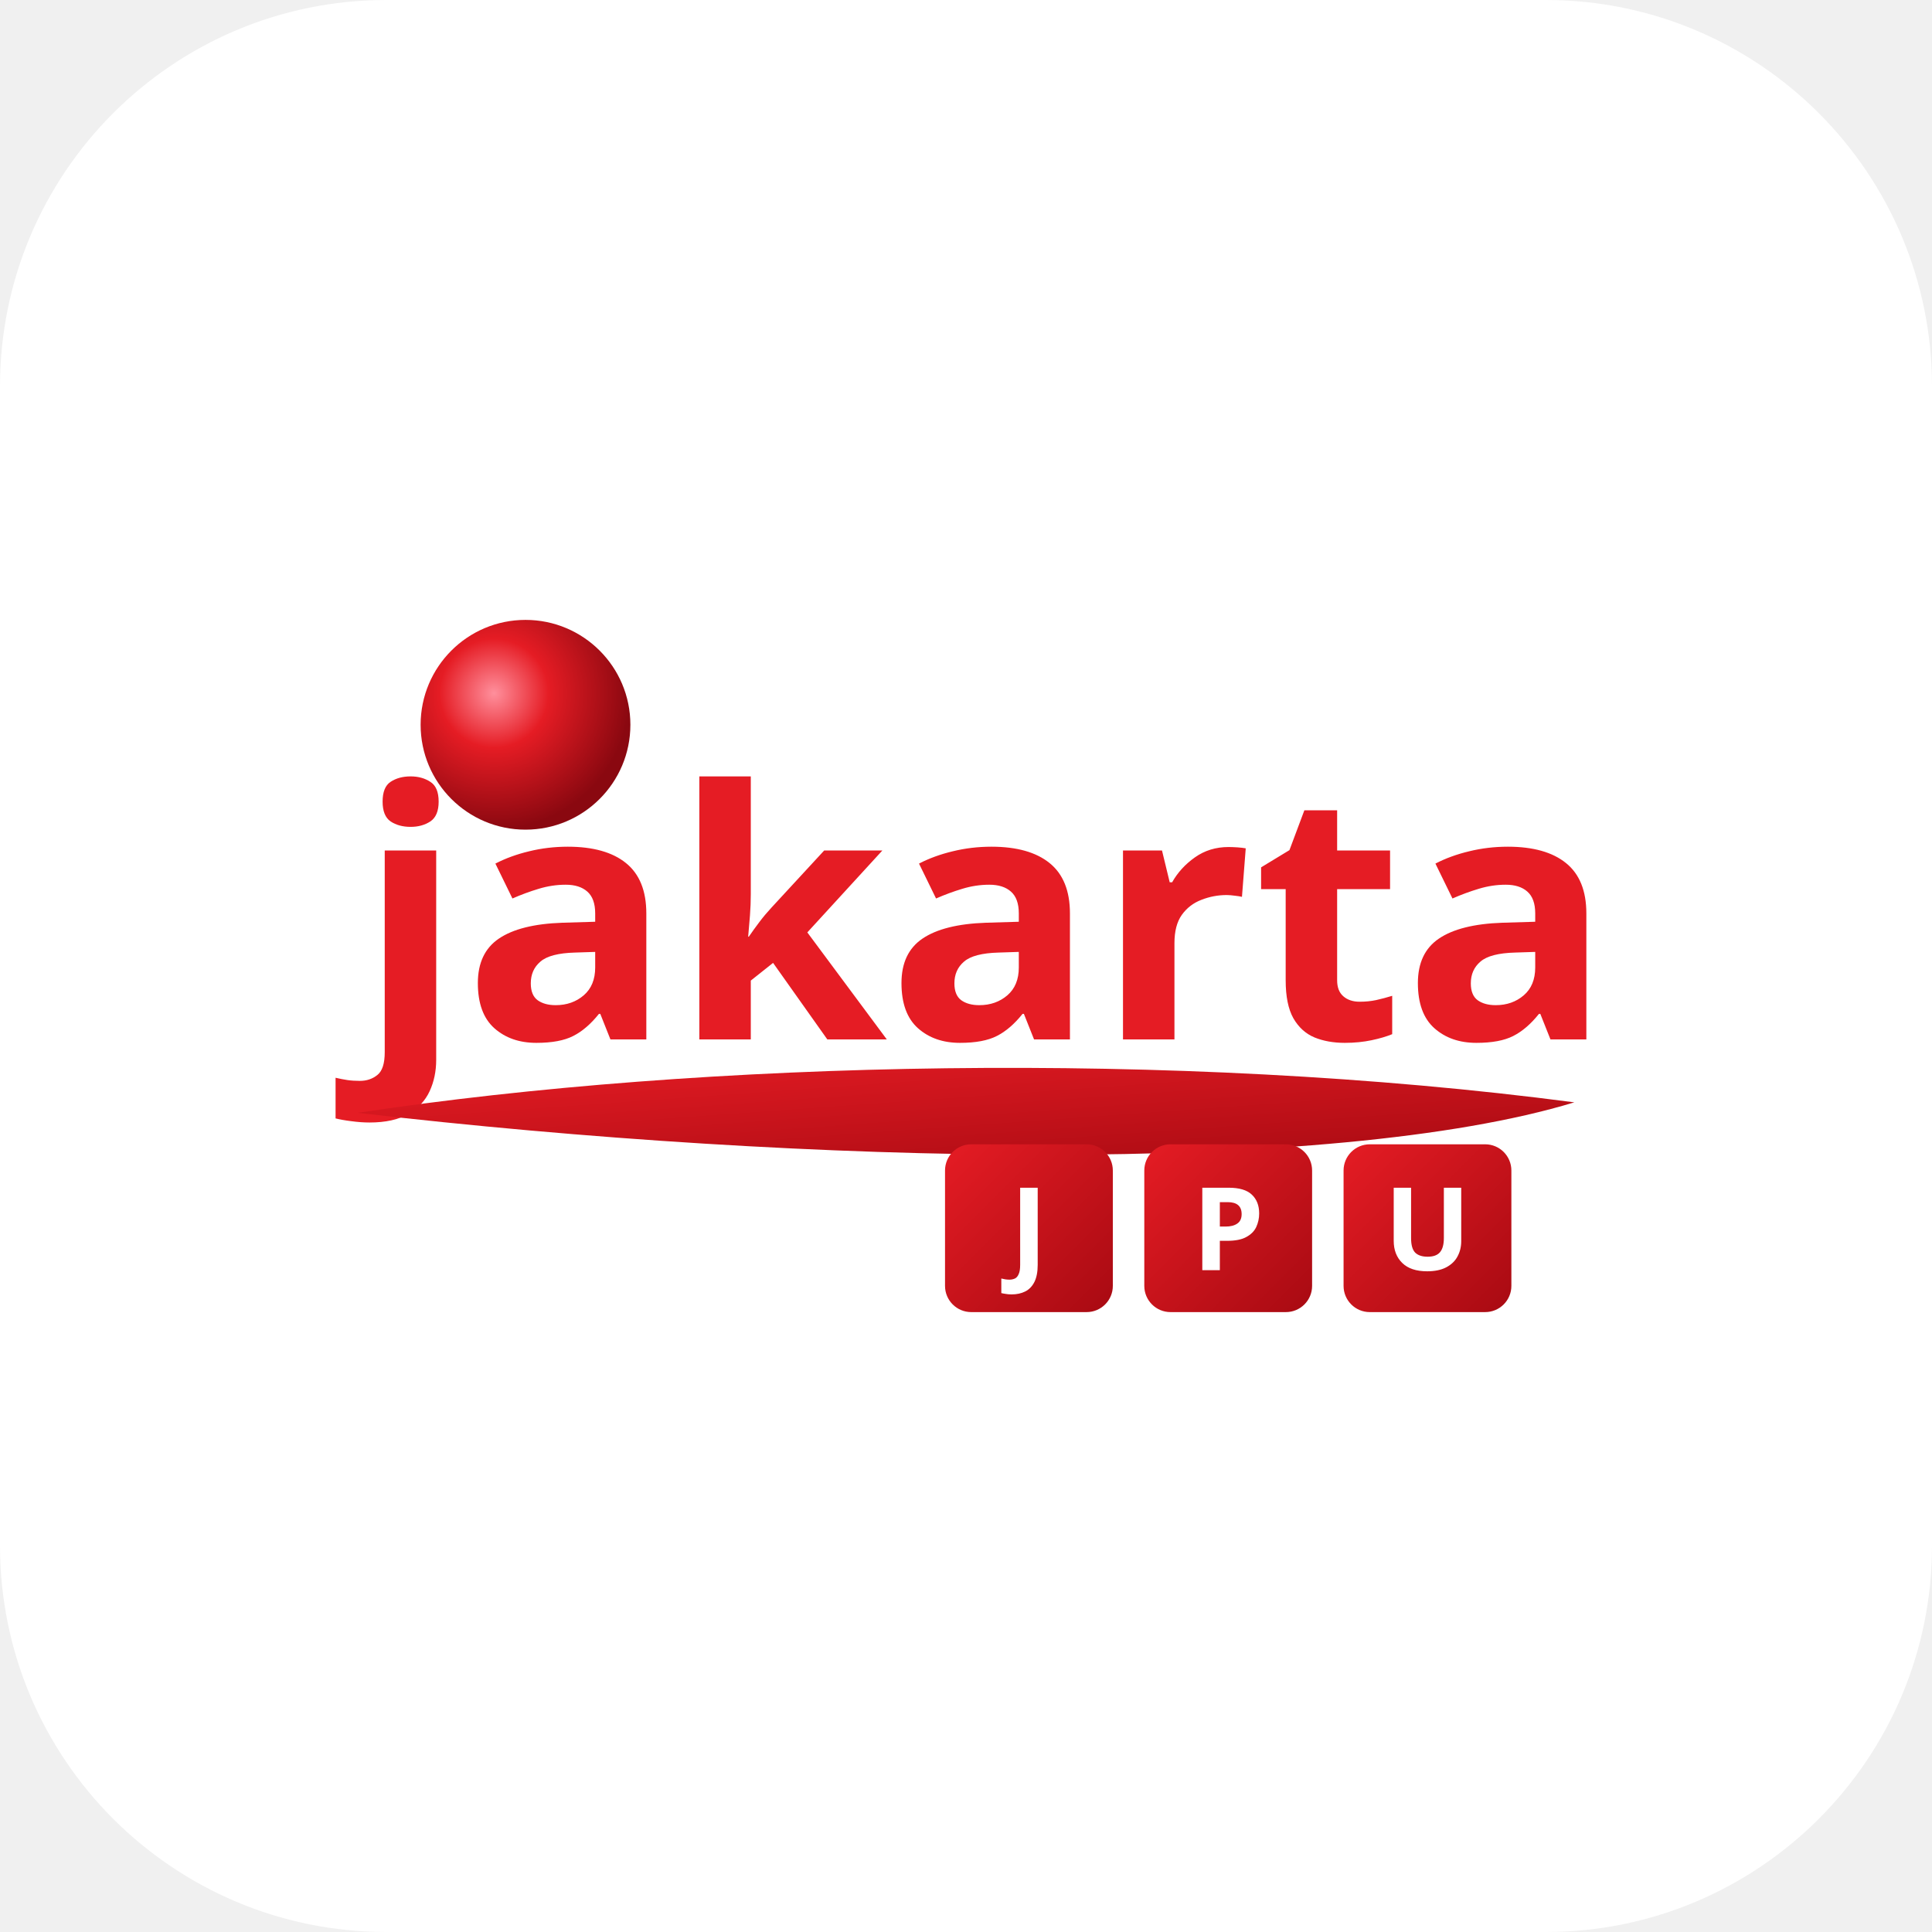
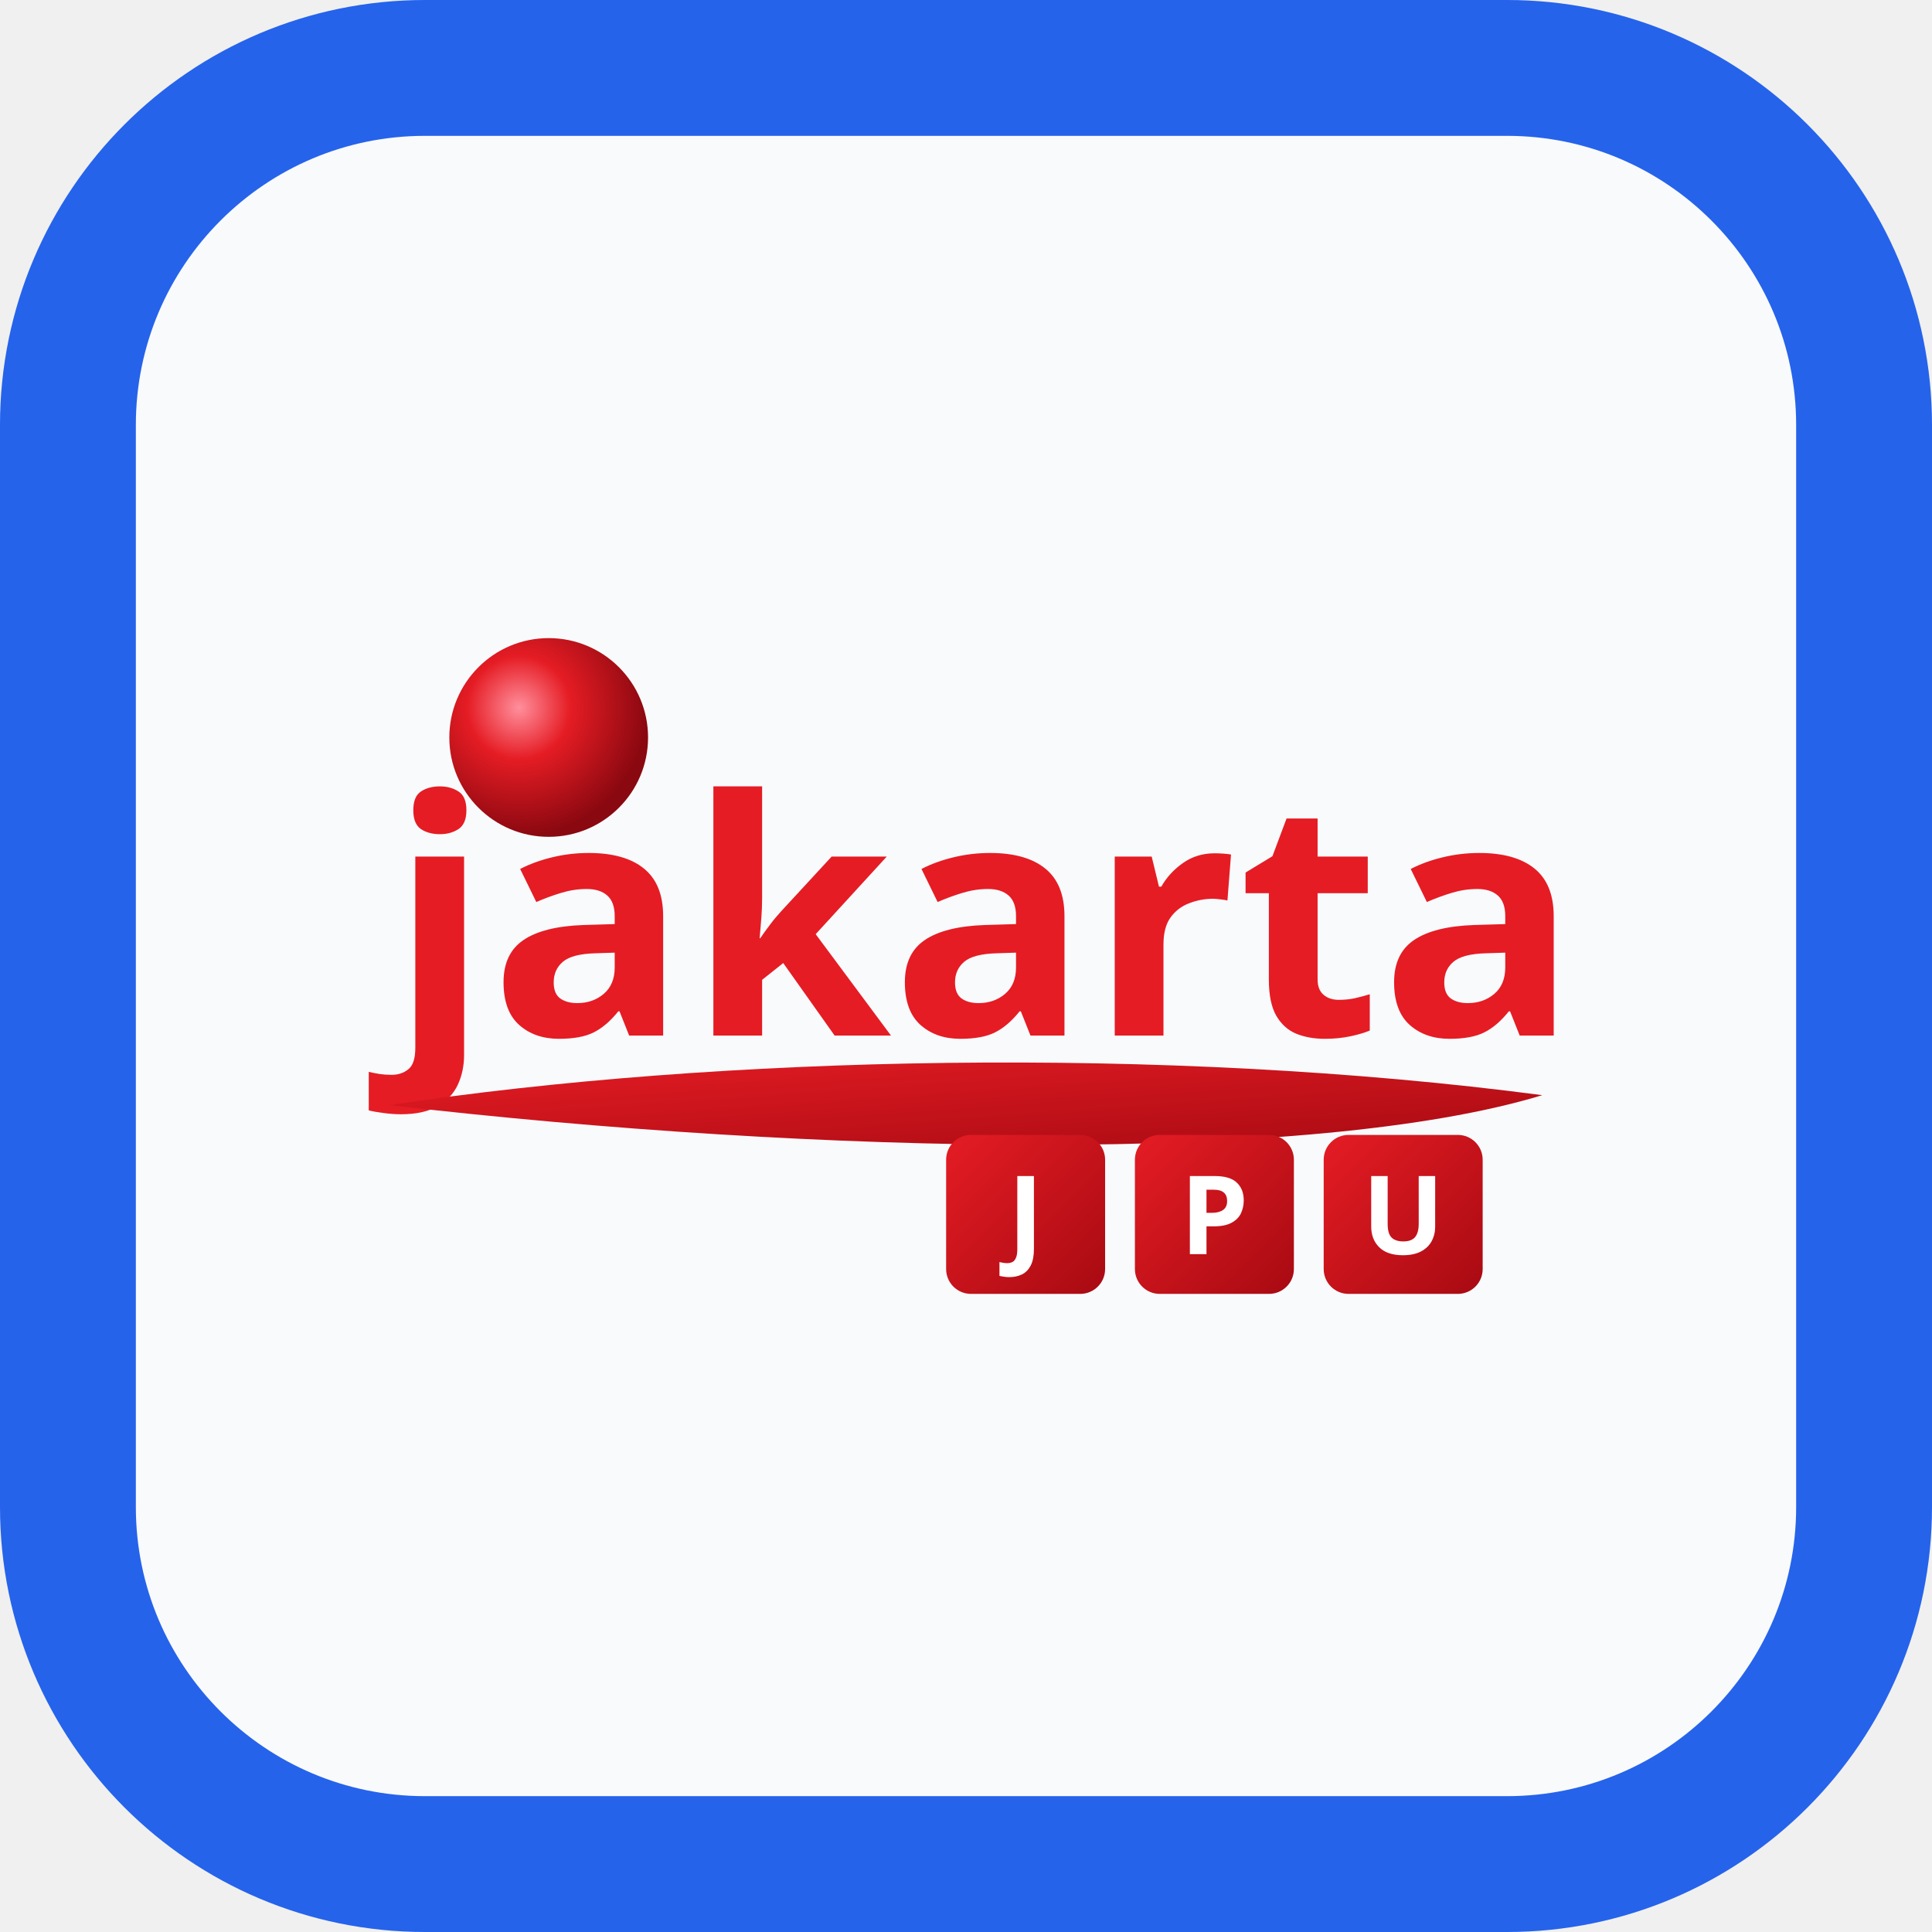
<svg xmlns="http://www.w3.org/2000/svg" width="512" height="512" viewBox="0 0 512 512">
-   <rect width="512" height="512" rx="102.4" fill="#FFFFFF" />
+   <rect width="512" height="512" rx="112.64" fill="#E2E8F0" />
+   <rect x="18" y="18" width="476" height="476" rx="94.64" fill="#F8FAFC" stroke="#2563EB" stroke-width="36" />
  <defs>
    <radialGradient id="dot-grad" cx="35%" cy="35%" r="65%">
      <stop offset="0%" stop-color="#FF8F9C" />
      <stop offset="40%" stop-color="#E51C24" />
      <stop offset="100%" stop-color="#8A0810" />
    </radialGradient>
    <linearGradient id="red-gradient-jpu" x1="0%" y1="0%" x2="100%" y2="100%">
      <stop offset="0%" stop-color="#E51C24" />
      <stop offset="100%" stop-color="#A80A12" />
    </linearGradient>
  </defs>
-   <g transform="translate(61.44, 130.9257) scale(2.779429)">
+   <g transform="translate(71.68, 137.5086) scale(2.633143)">
    <circle cx="28" cy="22" r="10" fill="url(#dot-grad)" />
    <text x="12" y="52" fill="#E51C24" font-size="33" font-weight="bold" font-family="'Plus Jakarta Sans', sans-serif">
      jakarta
    </text>
    <path d="M 12 59 C 45 54, 90 53, 128 58 C 105 65, 55 64, 12 59 Z" fill="url(#red-gradient-jpu)" />
    <g transform="translate(68, 62)">
      <rect x="0" y="0" width="16" height="16" rx="2.5" fill="url(#red-gradient-jpu)" />
      <text x="8" y="12" fill="white" font-size="11" font-weight="bold" font-family="'Plus Jakarta Sans', sans-serif" text-anchor="middle">J</text>
      <rect x="19" y="0" width="16" height="16" rx="2.5" fill="url(#red-gradient-jpu)" />
      <text x="27" y="12" fill="white" font-size="11" font-weight="bold" font-family="'Plus Jakarta Sans', sans-serif" text-anchor="middle">P</text>
      <rect x="38" y="0" width="16" height="16" rx="2.5" fill="url(#red-gradient-jpu)" />
      <text x="46" y="12" fill="white" font-size="11" font-weight="bold" font-family="'Plus Jakarta Sans', sans-serif" text-anchor="middle">U</text>
    </g>
  </g>
</svg>
